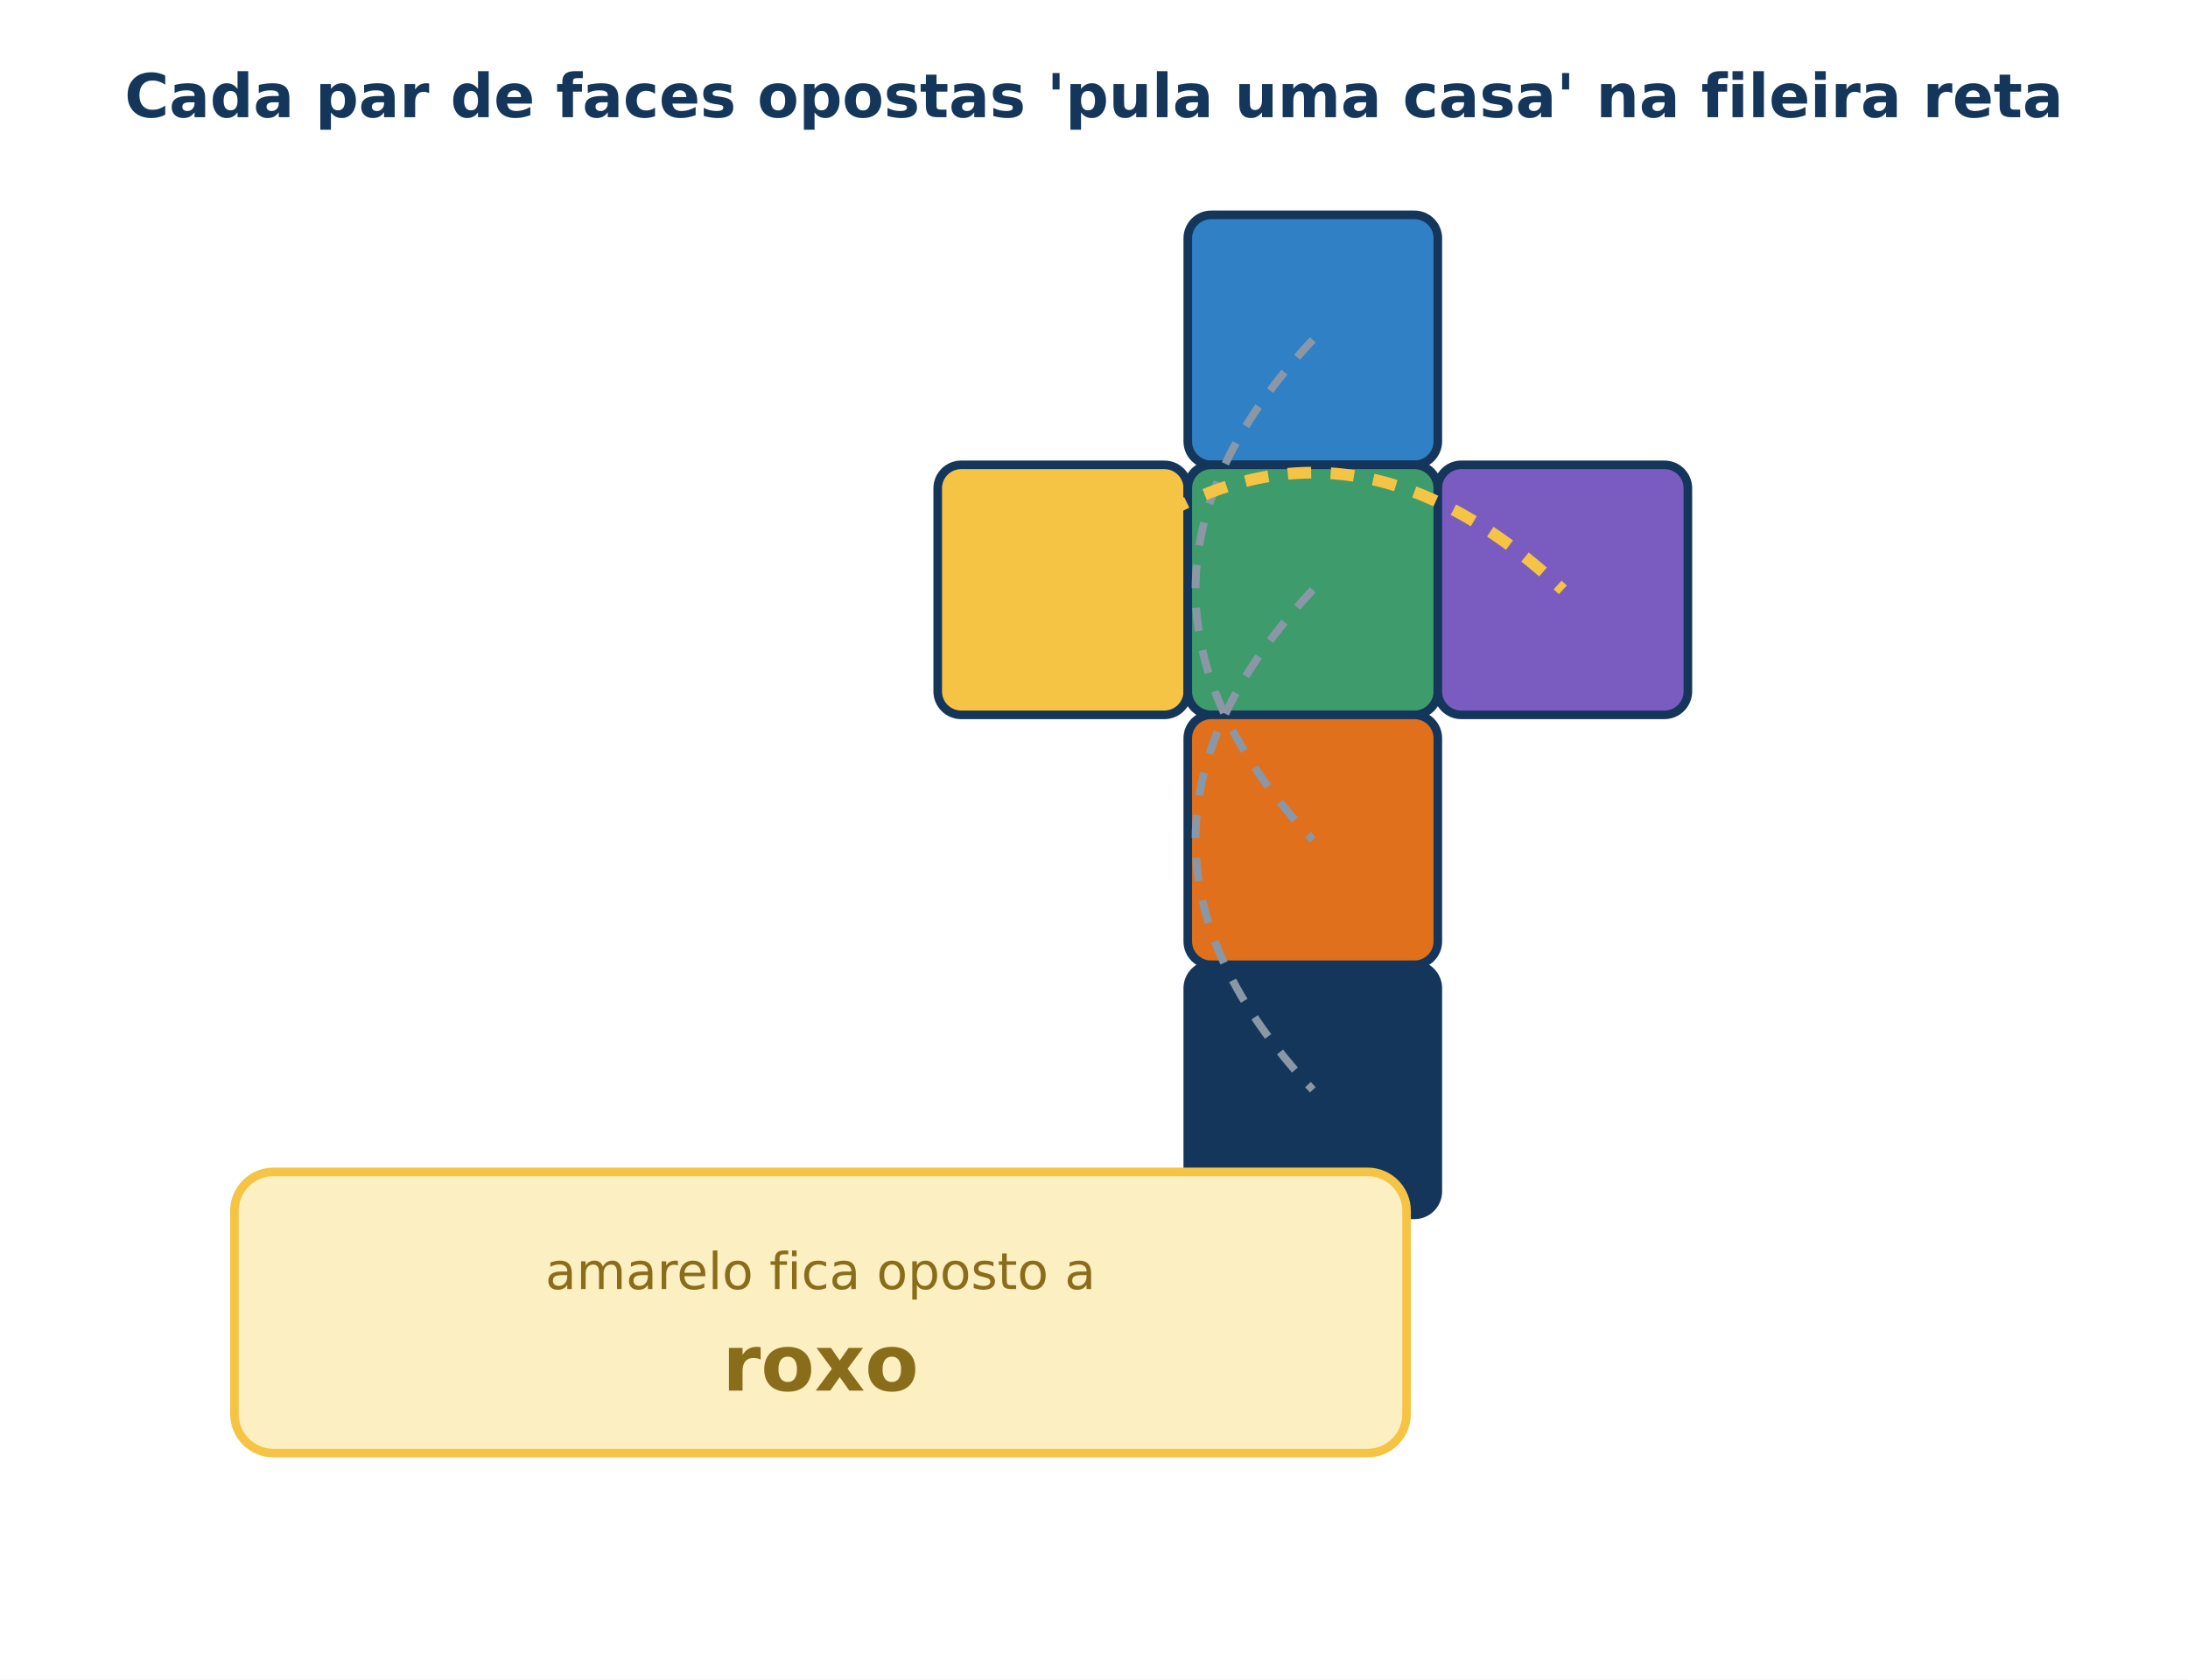
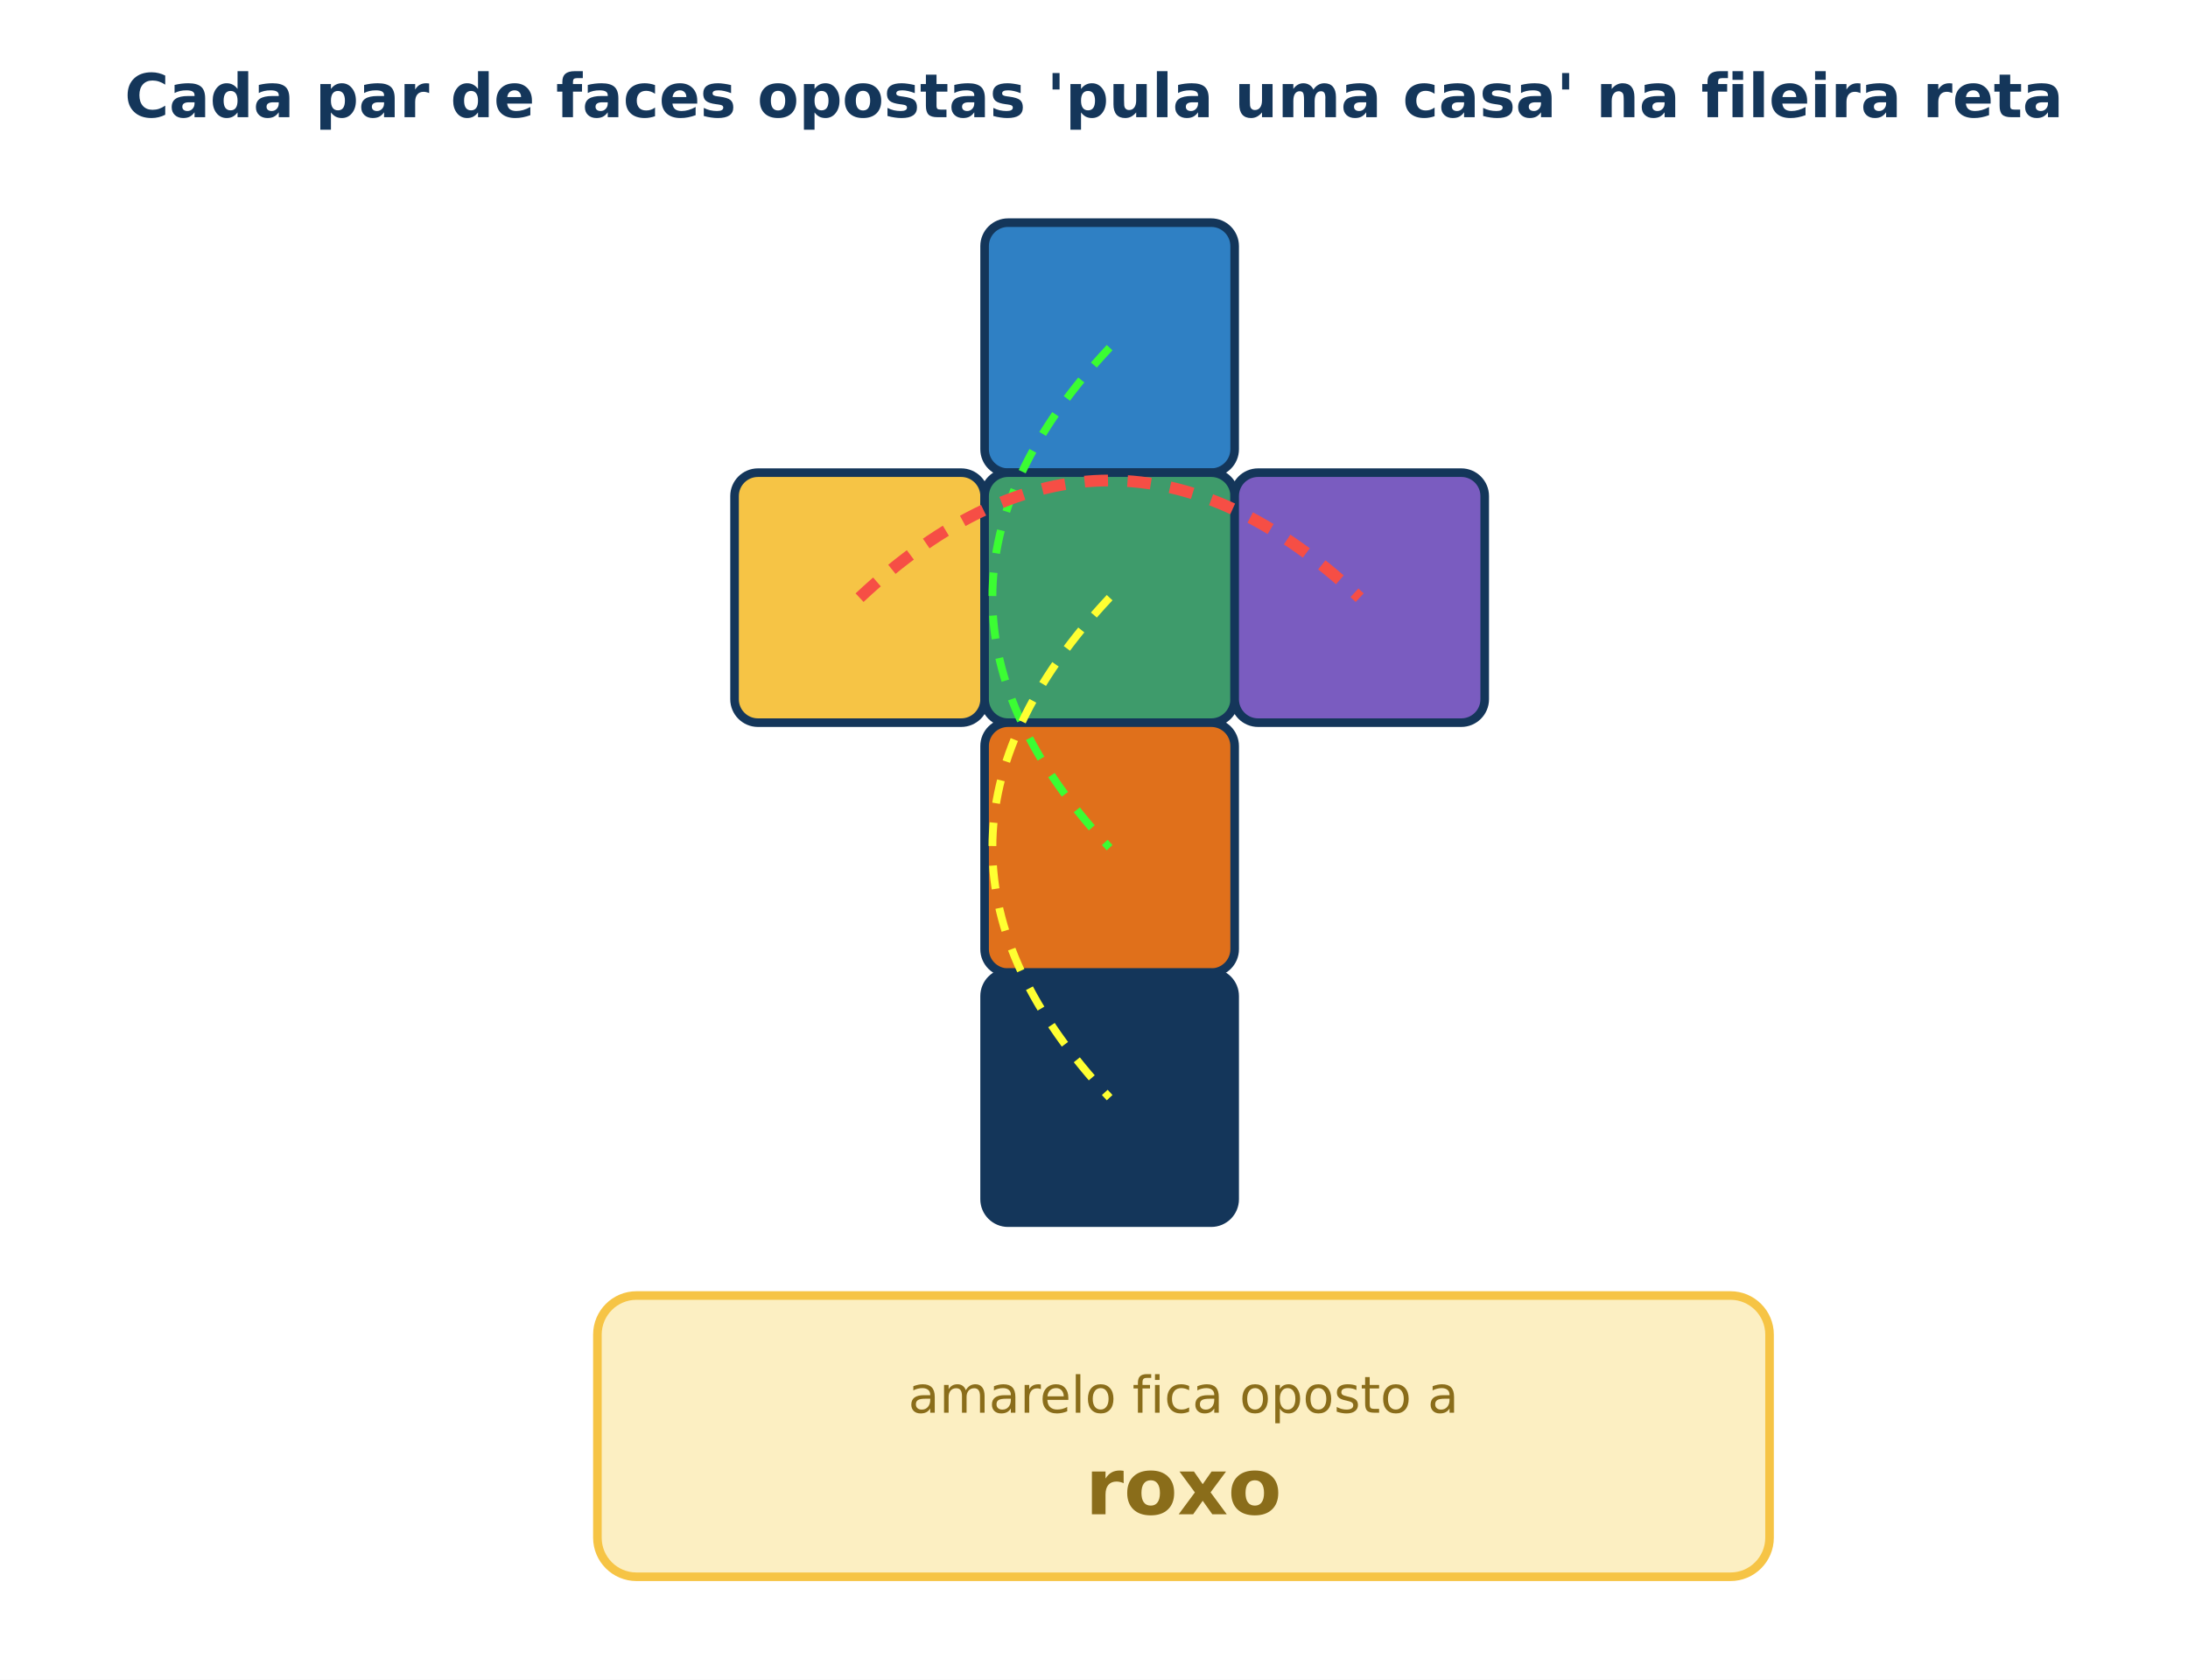
- <svg xmlns="http://www.w3.org/2000/svg" viewBox="0 0 560 430">
-   <rect width="560" height="430" fill="white" />
-   <text x="280.0" y="30.0" font-family="DejaVu Sans" font-size="15.5" font-weight="bold" fill="#14365A" text-anchor="middle">Cada par de faces opostas 'pula uma casa' na fileira reta</text>
-   <rect x="304.0" y="55.0" width="64.0" height="64.0" rx="6" fill="#2F80C4" stroke="#14365A" stroke-width="2.2" />
-   <rect x="240.0" y="119.0" width="64.0" height="64.0" rx="6" fill="#F6C445" stroke="#14365A" stroke-width="2.2" />
-   <rect x="304.0" y="119.0" width="64.0" height="64.0" rx="6" fill="#3E9B6B" stroke="#14365A" stroke-width="2.2" />
-   <rect x="368.0" y="119.0" width="64.0" height="64.0" rx="6" fill="#7A5CC0" stroke="#14365A" stroke-width="2.2" />
-   <rect x="304.0" y="183.0" width="64.0" height="64.0" rx="6" fill="#E0701B" stroke="#14365A" stroke-width="2.2" />
-   <rect x="304.0" y="247.0" width="64.0" height="64.0" rx="6" fill="#14365A" stroke="#14365A" stroke-width="2.2" />
-   <path d="M 336.0,87.0 Q 276.0,151.0 336.0,215.0" fill="none" stroke="#8A97A6" stroke-width="2" stroke-dasharray="6,5" />
-   <path d="M 272.0,151.0 Q 336.0,91.0 400.0,151.0" fill="none" stroke="#F6C445" stroke-width="3" stroke-dasharray="6,5" />
-   <path d="M 336.0,151.0 Q 276.0,215.0 336.0,279.0" fill="none" stroke="#8A97A6" stroke-width="2" stroke-dasharray="6,5" />
-   <rect x="60.0" y="300.0" width="300.0" height="72.0" rx="10" fill="#FCEFC2" stroke="#F6C445" stroke-width="2.2" />
-   <text x="210.0" y="330.0" font-family="DejaVu Sans" font-size="13" font-weight="normal" fill="#8a6d1a" text-anchor="middle">amarelo fica oposto a</text>
-   <text x="210.0" y="356.0" font-family="DejaVu Sans" font-size="20" font-weight="bold" fill="#8a6d1a" text-anchor="middle">roxo</text>
+ <svg xmlns="http://www.w3.org/2000/svg" viewBox="0 0 560 430" version="1.1" id="svg10">
+   <defs id="defs10" />
+   <rect width="560" height="430" fill="white" id="rect1" />
+   <text x="280.0" y="30.0" font-family="DejaVu Sans" font-size="15.5" font-weight="bold" fill="#14365A" text-anchor="middle" id="text1">Cada par de faces opostas 'pula uma casa' na fileira reta</text>
+   <rect x="252" y="57" width="64" height="64" rx="6" fill="#2f80c4" stroke="#14365a" stroke-width="2.2" id="rect2" />
+   <rect x="188" y="121" width="64" height="64" rx="6" fill="#f6c445" stroke="#14365a" stroke-width="2.2" id="rect3" />
+   <rect x="252" y="121" width="64" height="64" rx="6" fill="#3e9b6b" stroke="#14365a" stroke-width="2.2" id="rect4" />
+   <rect x="316" y="121" width="64" height="64" rx="6" fill="#7a5cc0" stroke="#14365a" stroke-width="2.2" id="rect5" />
+   <rect x="252" y="185" width="64" height="64" rx="6" fill="#e0701b" stroke="#14365a" stroke-width="2.2" id="rect6" />
+   <rect x="252" y="249" width="64" height="64" rx="6" fill="#14365a" stroke="#14365a" stroke-width="2.2" id="rect7" />
+   <path d="m 284,89 q -60,64 0,128" fill="none" stroke="#8A97A6" stroke-width="2" stroke-dasharray="6, 5" id="path7" style="stroke:#3bfd33;stroke-opacity:1" />
+   <path d="m 220,153 q 64,-60 128,0" fill="none" stroke="#F6C445" stroke-width="3" stroke-dasharray="6, 5" id="path8" style="stroke:#f64e45;stroke-opacity:1" />
+   <path d="m 284,153 q -60,64 0,128" fill="none" stroke="#8A97A6" stroke-width="2" stroke-dasharray="6, 5" id="path9" style="stroke:#ffff31;stroke-opacity:1" />
+   <g id="g10" transform="translate(92.9,31.65198)">
+     <rect x="60" y="300" width="300" height="72" rx="10" fill="#fcefc2" stroke="#f6c445" stroke-width="2.2" id="rect9" />
+     <text x="210" y="330" font-family="'DejaVu Sans'" font-size="13px" font-weight="normal" fill="#8a6d1a" text-anchor="middle" id="text9">amarelo fica oposto a</text>
+     <text x="210" y="356" font-family="'DejaVu Sans'" font-size="20px" font-weight="bold" fill="#8a6d1a" text-anchor="middle" id="text10">roxo</text>
+   </g>
</svg>
